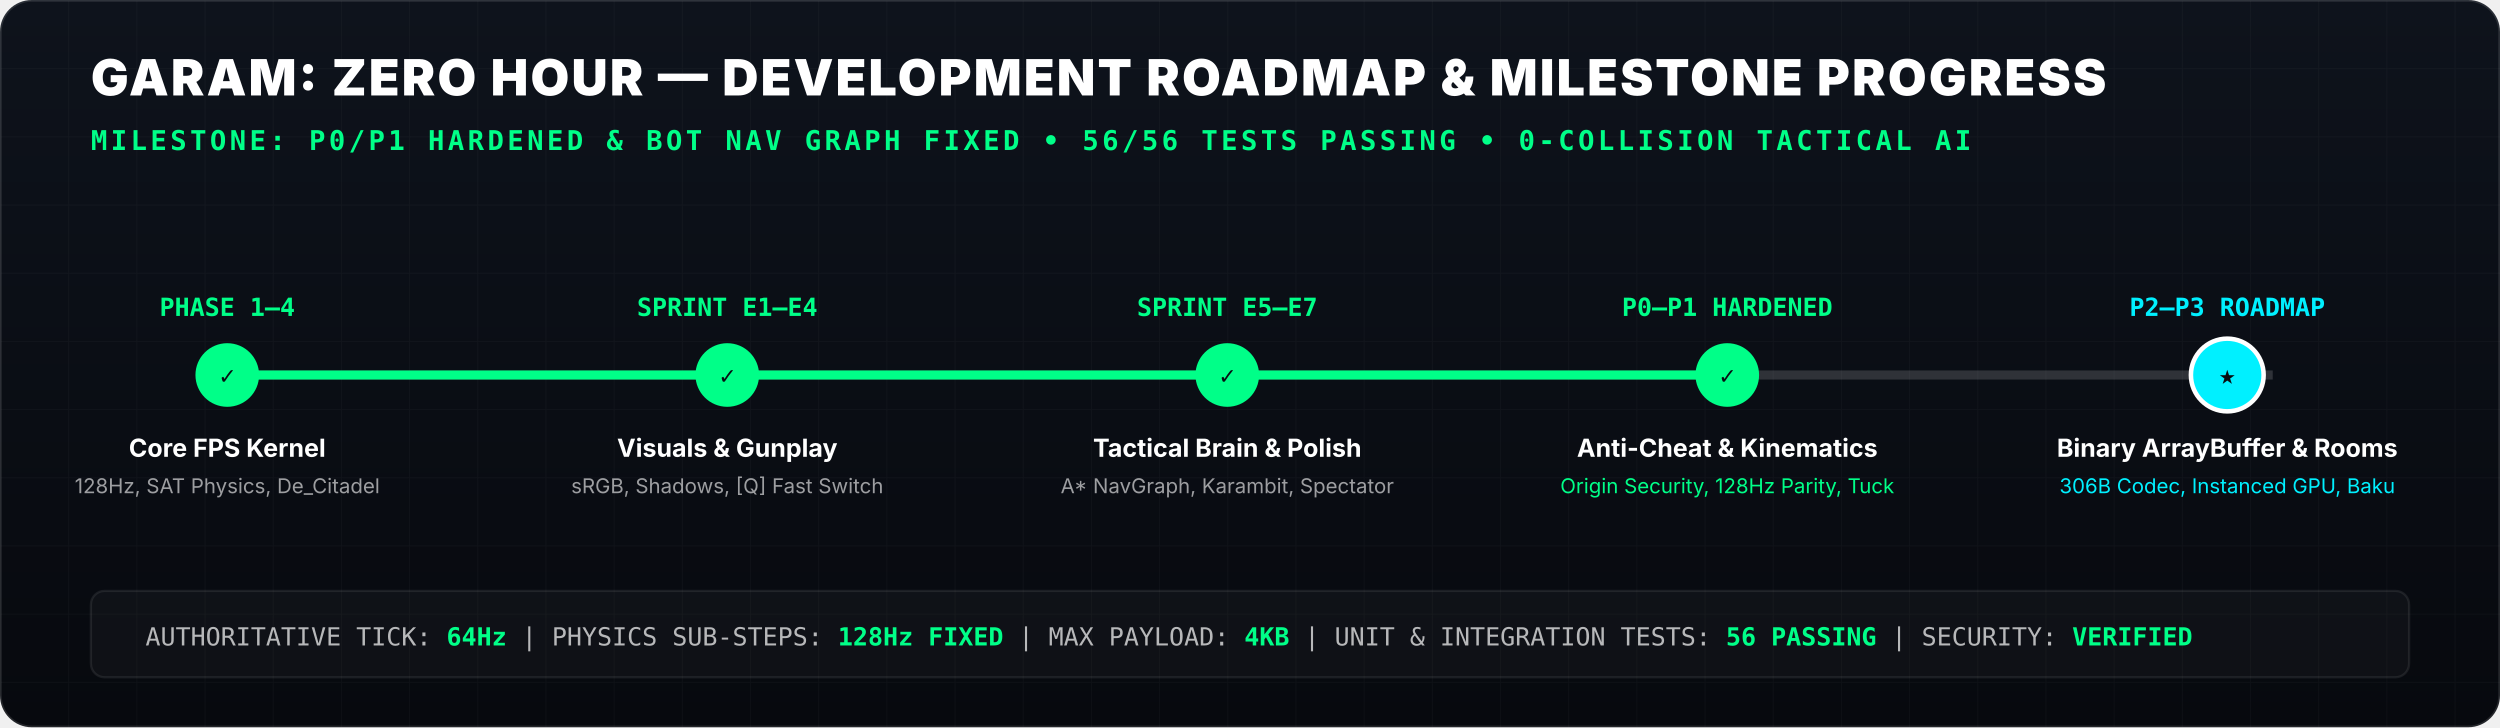
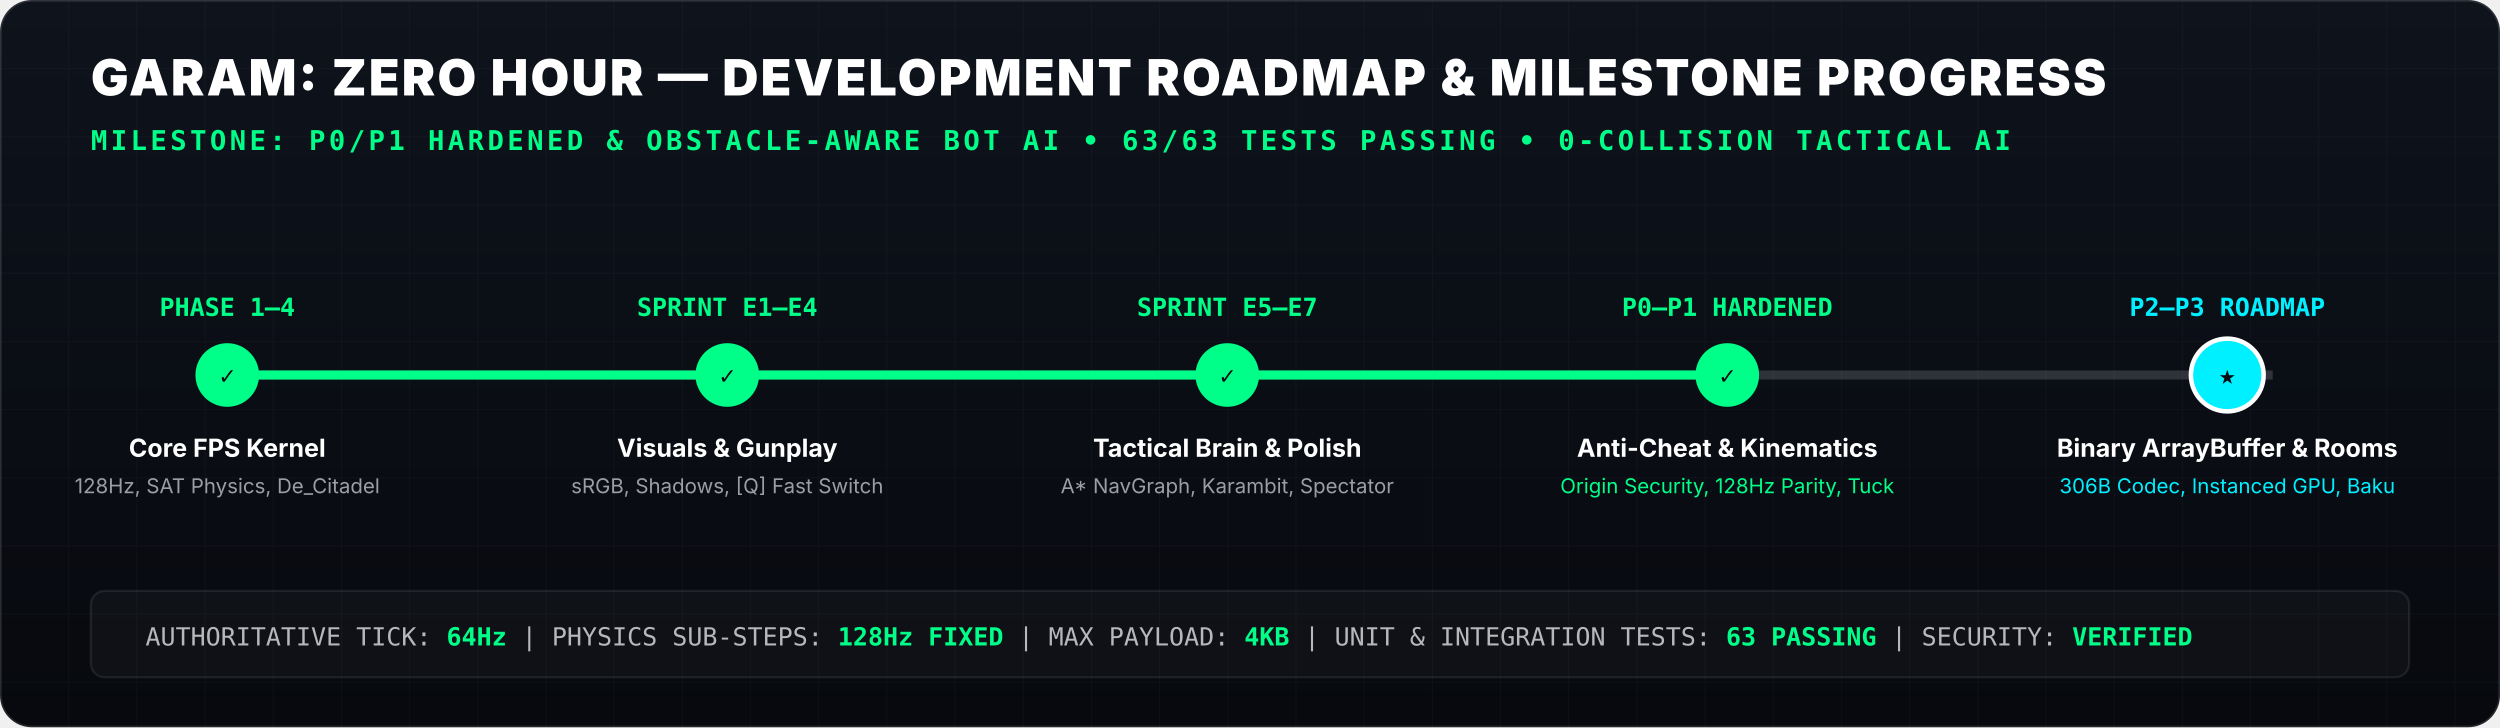
<svg xmlns="http://www.w3.org/2000/svg" viewBox="0 0 1100 320" width="1100" height="320">
  <defs>
    <linearGradient id="roadmap-bg" x1="0%" y1="0%" x2="0%" y2="100%">
      <stop offset="0%" stop-color="#0E131C" />
      <stop offset="100%" stop-color="#07090E" />
    </linearGradient>
    <pattern id="road-grid" width="30" height="30" patternUnits="userSpaceOnUse">
      <path d="M 30 0 L 0 0 0 30" fill="none" stroke="rgba(255, 255, 255, 0.03)" stroke-width="0.8" />
    </pattern>
  </defs>
  <rect width="1100" height="320" rx="14" fill="url(#roadmap-bg)" stroke="rgba(255, 255, 255, 0.12)" stroke-width="1.5" />
  <rect width="1100" height="320" rx="14" fill="url(#road-grid)" />
  <g transform="translate(40, 42)">
    <text font-family="'Inter', sans-serif" font-size="22" font-weight="900" fill="#FFFFFF" letter-spacing="1">
      GARAM: ZERO HOUR — DEVELOPMENT ROADMAP &amp; MILESTONE PROGRESS
    </text>
    <text y="24" font-family="'JetBrains Mono', monospace" font-size="12" font-weight="700" fill="#00FF88" letter-spacing="1.5">
-       MILESTONE: P0/P1 HARDENED &amp; BOT NAV GRAPH FIXED • 56/56 TESTS PASSING • 0-COLLISION TACTICAL AI
+       MILESTONE: P0/P1 HARDENED &amp; OBSTACLE-AWARE BOT AI • 63/63 TESTS PASSING • 0-COLLISION TACTICAL AI
    </text>
  </g>
  <g transform="translate(40, 115)">
    <line x1="60" y1="50" x2="960" y2="50" stroke="rgba(255, 255, 255, 0.15)" stroke-width="4" />
    <line x1="60" y1="50" x2="720" y2="50" stroke="#00FF88" stroke-width="4" />
    <g transform="translate(60, 50)">
      <circle r="14" fill="#00FF88" />
      <text y="4" text-anchor="middle" font-family="'JetBrains Mono', monospace" font-size="11" font-weight="900" fill="#080C11">✓</text>
      <text y="-26" text-anchor="middle" font-family="'JetBrains Mono', monospace" font-size="11" font-weight="800" fill="#00FF88">PHASE 1–4</text>
      <text y="36" text-anchor="middle" font-family="'Inter', sans-serif" font-size="11" font-weight="700" fill="#FFF">Core FPS Kernel</text>
      <text y="52" text-anchor="middle" font-family="'Inter', sans-serif" font-size="9" fill="rgba(255,255,255,0.6)">128Hz, SAT Physics, De_Citadel</text>
    </g>
    <g transform="translate(280, 50)">
      <circle r="14" fill="#00FF88" />
      <text y="4" text-anchor="middle" font-family="'JetBrains Mono', monospace" font-size="11" font-weight="900" fill="#080C11">✓</text>
      <text y="-26" text-anchor="middle" font-family="'JetBrains Mono', monospace" font-size="11" font-weight="800" fill="#00FF88">SPRINT E1–E4</text>
      <text y="36" text-anchor="middle" font-family="'Inter', sans-serif" font-size="11" font-weight="700" fill="#FFF">Visuals &amp; Gunplay</text>
      <text y="52" text-anchor="middle" font-family="'Inter', sans-serif" font-size="9" fill="rgba(255,255,255,0.6)">sRGB, Shadows, [Q] Fast Switch</text>
    </g>
    <g transform="translate(500, 50)">
      <circle r="14" fill="#00FF88" />
      <text y="4" text-anchor="middle" font-family="'JetBrains Mono', monospace" font-size="11" font-weight="900" fill="#080C11">✓</text>
      <text y="-26" text-anchor="middle" font-family="'JetBrains Mono', monospace" font-size="11" font-weight="800" fill="#00FF88">SPRINT E5–E7</text>
      <text y="36" text-anchor="middle" font-family="'Inter', sans-serif" font-size="11" font-weight="700" fill="#FFF">Tactical Brain &amp; Polish</text>
      <text y="52" text-anchor="middle" font-family="'Inter', sans-serif" font-size="9" fill="rgba(255,255,255,0.6)">A* NavGraph, Karambit, Spectator</text>
    </g>
    <g transform="translate(720, 50)">
      <circle r="14" fill="#00FF88" />
      <text y="4" text-anchor="middle" font-family="'JetBrains Mono', monospace" font-size="11" font-weight="900" fill="#080C11">✓</text>
      <text y="-26" text-anchor="middle" font-family="'JetBrains Mono', monospace" font-size="11" font-weight="800" fill="#00FF88">P0–P1 HARDENED</text>
      <text y="36" text-anchor="middle" font-family="'Inter', sans-serif" font-size="11" font-weight="700" fill="#FFF">Anti-Cheat &amp; Kinematics</text>
      <text y="52" text-anchor="middle" font-family="'Inter', sans-serif" font-size="9" fill="#00FF88">Origin Security, 128Hz Parity, Tuck</text>
    </g>
    <g transform="translate(940, 50)">
      <circle r="16" fill="#00F0FF" stroke="#FFFFFF" stroke-width="2" />
      <text y="4" text-anchor="middle" font-family="'JetBrains Mono', monospace" font-size="12" font-weight="900" fill="#080C11">★</text>
      <text y="-26" text-anchor="middle" font-family="'JetBrains Mono', monospace" font-size="11" font-weight="800" fill="#00F0FF">P2–P3 ROADMAP</text>
      <text y="36" text-anchor="middle" font-family="'Inter', sans-serif" font-size="11" font-weight="700" fill="#FFF">Binary ArrayBuffer &amp; Rooms</text>
      <text y="52" text-anchor="middle" font-family="'Inter', sans-serif" font-size="9" fill="#00F0FF">306B Codec, Instanced GPU, Baku</text>
    </g>
  </g>
  <g transform="translate(40, 260)">
    <rect width="1020" height="38" rx="6" fill="rgba(255,255,255,0.03)" stroke="rgba(255,255,255,0.08)" />
    <text x="24" y="24" font-family="'JetBrains Mono', monospace" font-size="11" fill="rgba(255,255,255,0.7)">
-       AUTHORITATIVE TICK: <tspan fill="#00FF88" font-weight="700">64Hz</tspan>  |  PHYSICS SUB-STEPS: <tspan fill="#00FF88" font-weight="700">128Hz FIXED</tspan>  |  MAX PAYLOAD: <tspan fill="#00FF88" font-weight="700">4KB</tspan>  |  UNIT &amp; INTEGRATION TESTS: <tspan fill="#00FF88" font-weight="700">56 PASSING</tspan>  |  SECURITY: <tspan fill="#00FF88" font-weight="700">VERIFIED</tspan>
+       AUTHORITATIVE TICK: <tspan fill="#00FF88" font-weight="700">64Hz</tspan>  |  PHYSICS SUB-STEPS: <tspan fill="#00FF88" font-weight="700">128Hz FIXED</tspan>  |  MAX PAYLOAD: <tspan fill="#00FF88" font-weight="700">4KB</tspan>  |  UNIT &amp; INTEGRATION TESTS: <tspan fill="#00FF88" font-weight="700">63 PASSING</tspan>  |  SECURITY: <tspan fill="#00FF88" font-weight="700">VERIFIED</tspan>
    </text>
  </g>
</svg>
